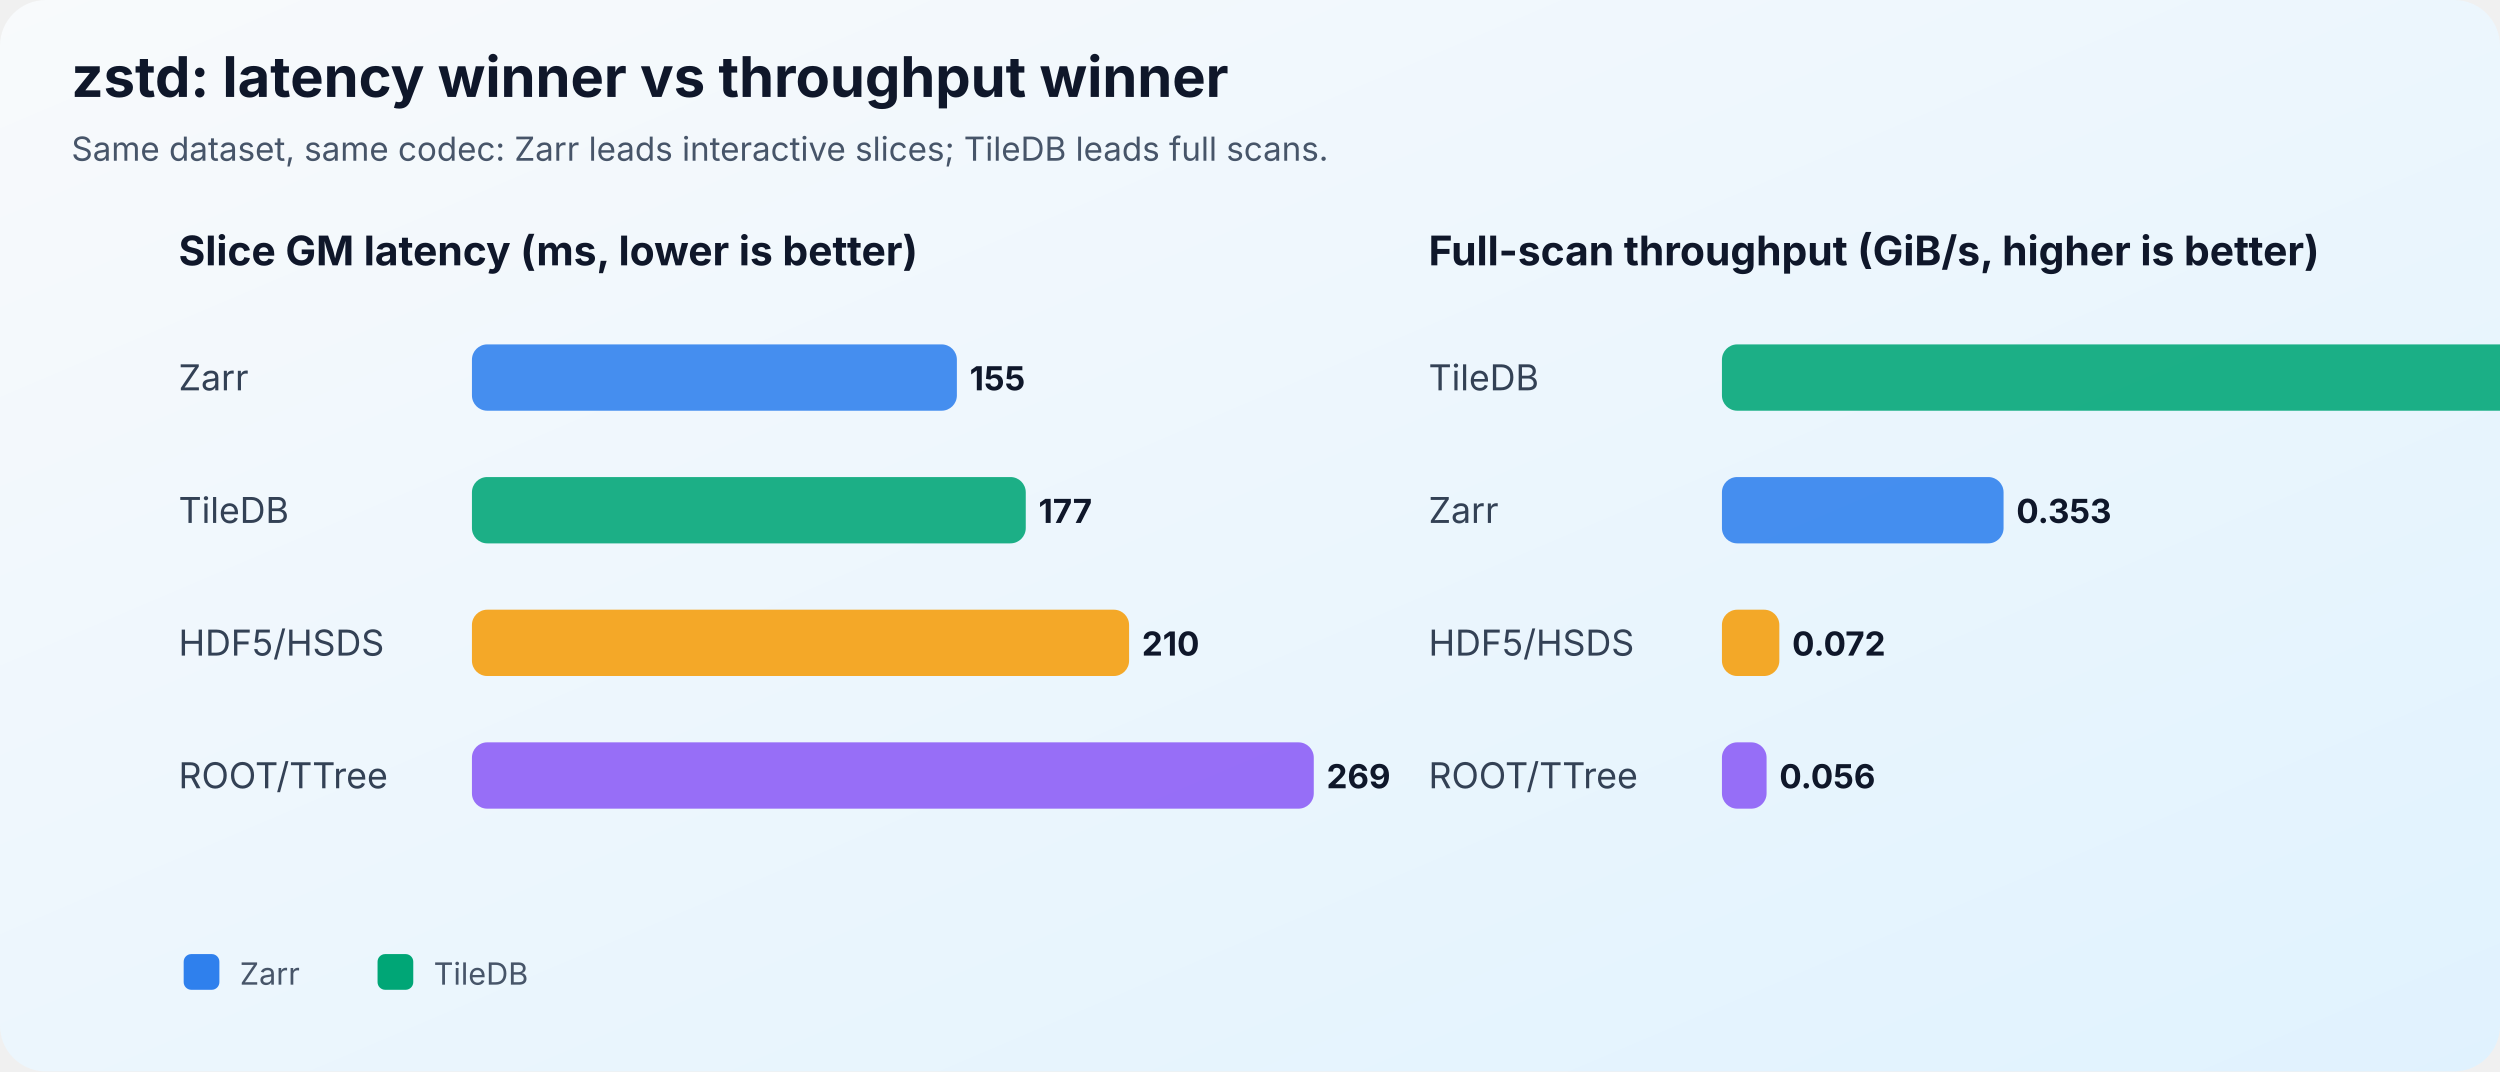
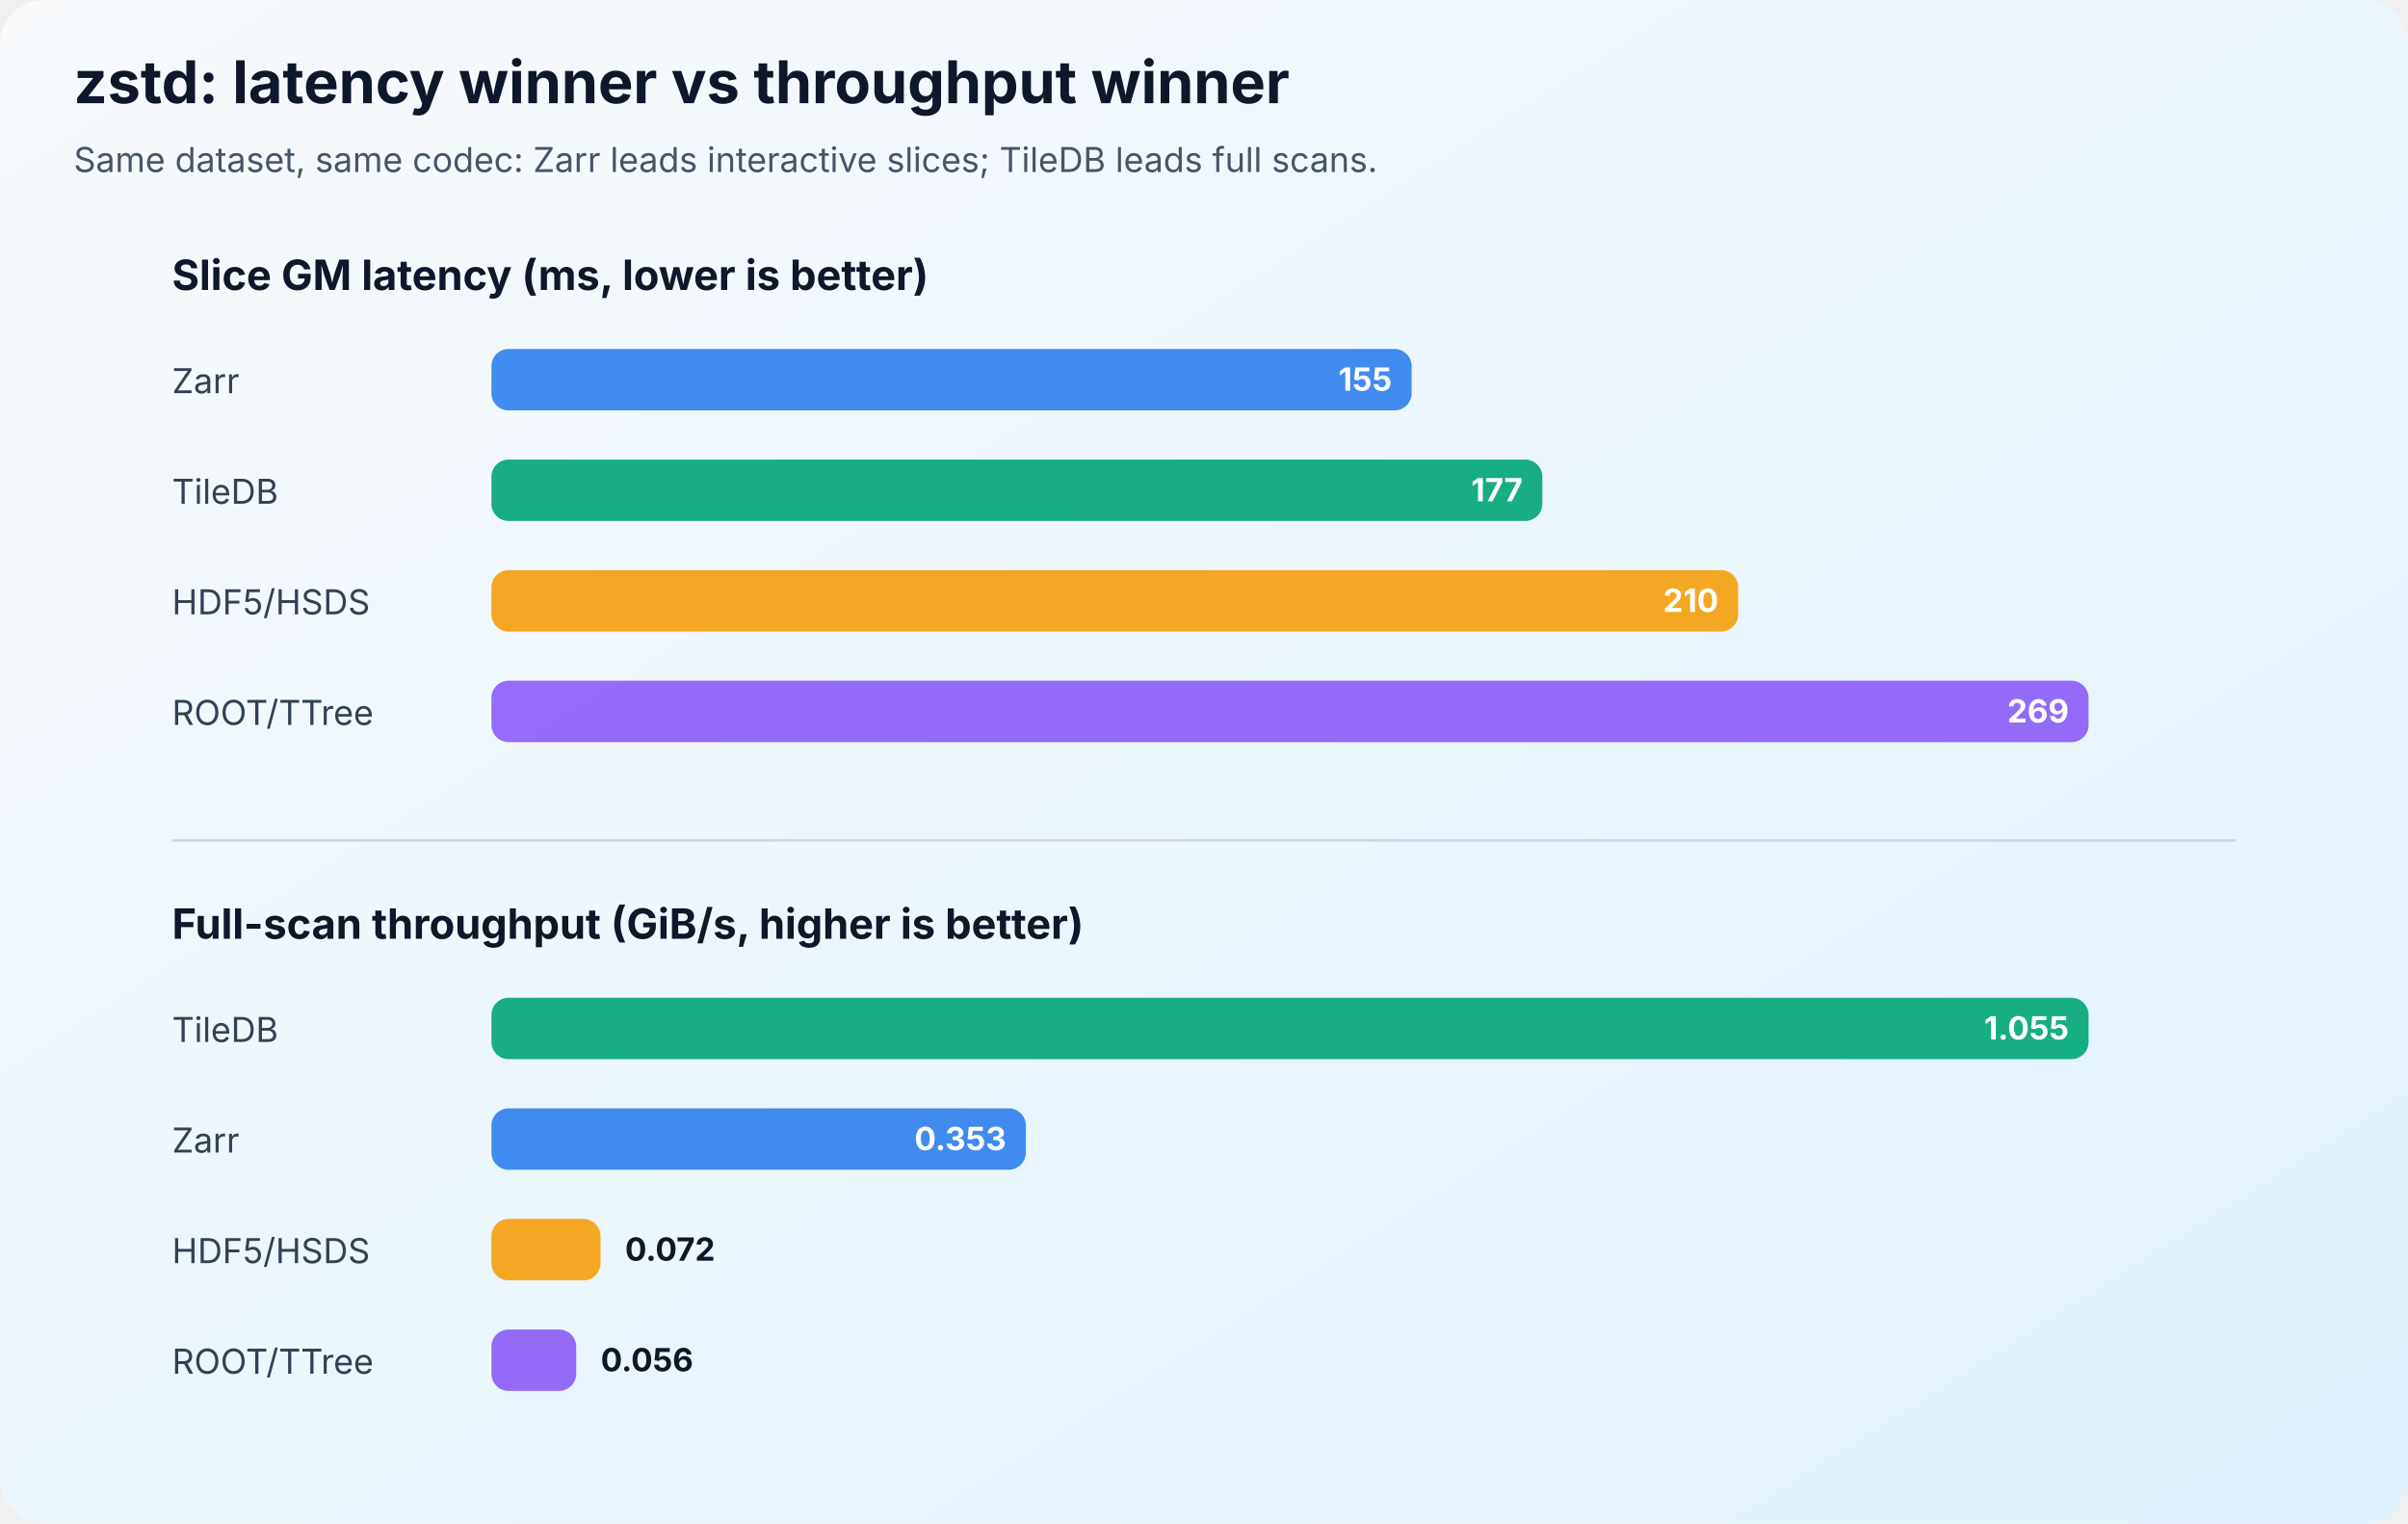
- <svg xmlns="http://www.w3.org/2000/svg" width="980" height="420" viewBox="0 0 980 420" role="img" aria-label="zstd: latency winner vs throughput winner">
+ <svg xmlns="http://www.w3.org/2000/svg" width="980" height="620" viewBox="0 0 980 620" role="img" aria-label="zstd: latency winner vs throughput winner">
  <defs>
    <linearGradient id="bg" x1="0" y1="0" x2="1" y2="1">
      <stop offset="0" stop-color="#f8fafc" />
      <stop offset="1" stop-color="#e0f2fe" />
    </linearGradient>
  </defs>
-   <rect width="980" height="420" rx="18" fill="url(#bg)" />
-   <text x="28" y="38" font-family="Inter,Arial,sans-serif" font-size="22" font-weight="700" fill="#0f172a">zstd: latency winner vs throughput winner</text>
-   <text x="28" y="63" font-family="Inter,Arial,sans-serif" font-size="13" fill="#475569">Same dataset, same codec: Zarr leads interactive slices; TileDB leads full scans.</text>
-   <text x="70" y="104" font-family="Inter,Arial,sans-serif" font-size="16" font-weight="700" fill="#0f172a">Slice GM latency (ms, lower is better)</text>
-   <text x="560" y="104" font-family="Inter,Arial,sans-serif" font-size="16" font-weight="700" fill="#0f172a">Full-scan throughput (GiB/s, higher is better)</text>
-   <text x="70" y="153" font-family="Inter,Arial,sans-serif" font-size="14" fill="#334155">Zarr</text>
-   <rect x="185" y="135" width="190.1" height="26" rx="6" fill="#2f80ed" opacity="0.88" />
-   <text x="380.1" y="153" font-family="Inter,Arial,sans-serif" font-size="13" font-weight="700" fill="#0f172a">155</text>
+   <rect width="980" height="620" rx="18" fill="url(#bg)" />
+   <text x="30" y="42" font-family="Inter,Arial,sans-serif" font-size="24" font-weight="700" fill="#0f172a">zstd: latency winner vs throughput winner</text>
+   <text x="30" y="70" font-family="Inter,Arial,sans-serif" font-size="14" fill="#475569">Same dataset, same codec: Zarr leads interactive slices; TileDB leads full scans.</text>
+   <text x="70" y="118" font-family="Inter,Arial,sans-serif" font-size="17" font-weight="700" fill="#0f172a">Slice GM latency (ms, lower is better)</text>
+   <text x="70" y="160" font-family="Inter,Arial,sans-serif" font-size="14" fill="#334155">Zarr</text>
+   <rect x="200" y="142" width="374.5" height="25" rx="7" fill="#2f80ed" opacity="0.9" />
+   <text x="566.5" y="159" text-anchor="end" font-family="Inter,Arial,sans-serif" font-size="13" font-weight="700" fill="#ffffff">155</text>
  <text x="70" y="205" font-family="Inter,Arial,sans-serif" font-size="14" fill="#334155">TileDB</text>
-   <rect x="185" y="187" width="217.1" height="26" rx="6" fill="#00a676" opacity="0.88" />
-   <text x="407.1" y="205" font-family="Inter,Arial,sans-serif" font-size="13" font-weight="700" fill="#0f172a">177</text>
-   <text x="70" y="257" font-family="Inter,Arial,sans-serif" font-size="14" fill="#334155">HDF5/HSDS</text>
-   <rect x="185" y="239" width="257.6" height="26" rx="6" fill="#f59e0b" opacity="0.88" />
-   <text x="447.6" y="257" font-family="Inter,Arial,sans-serif" font-size="13" font-weight="700" fill="#0f172a">210</text>
-   <text x="70" y="309" font-family="Inter,Arial,sans-serif" font-size="14" fill="#334155">ROOT/TTree</text>
-   <rect x="185" y="291" width="330.0" height="26" rx="6" fill="#8b5cf6" opacity="0.88" />
-   <text x="520.0" y="309" font-family="Inter,Arial,sans-serif" font-size="13" font-weight="700" fill="#0f172a">269</text>
-   <text x="560" y="153" font-family="Inter,Arial,sans-serif" font-size="14" fill="#334155">TileDB</text>
-   <rect x="675" y="135" width="330.0" height="26" rx="6" fill="#00a676" opacity="0.88" />
-   <text x="1010.0" y="153" font-family="Inter,Arial,sans-serif" font-size="13" font-weight="700" fill="#0f172a">1.055</text>
-   <text x="560" y="205" font-family="Inter,Arial,sans-serif" font-size="14" fill="#334155">Zarr</text>
-   <rect x="675" y="187" width="110.4" height="26" rx="6" fill="#2f80ed" opacity="0.88" />
-   <text x="790.4" y="205" font-family="Inter,Arial,sans-serif" font-size="13" font-weight="700" fill="#0f172a">0.353</text>
-   <text x="560" y="257" font-family="Inter,Arial,sans-serif" font-size="14" fill="#334155">HDF5/HSDS</text>
-   <rect x="675" y="239" width="22.5" height="26" rx="6" fill="#f59e0b" opacity="0.88" />
-   <text x="702.5" y="257" font-family="Inter,Arial,sans-serif" font-size="13" font-weight="700" fill="#0f172a">0.072</text>
-   <text x="560" y="309" font-family="Inter,Arial,sans-serif" font-size="14" fill="#334155">ROOT/TTree</text>
-   <rect x="675" y="291" width="17.5" height="26" rx="6" fill="#8b5cf6" opacity="0.88" />
-   <text x="697.5" y="309" font-family="Inter,Arial,sans-serif" font-size="13" font-weight="700" fill="#0f172a">0.056</text>
-   <rect x="72" y="374" width="14" height="14" rx="3" fill="#2f80ed" />
-   <text x="94" y="386" font-family="Inter,Arial,sans-serif" font-size="12" fill="#475569">Zarr</text>
-   <rect x="148" y="374" width="14" height="14" rx="3" fill="#00a676" />
-   <text x="170" y="386" font-family="Inter,Arial,sans-serif" font-size="12" fill="#475569">TileDB</text>
+   <rect x="200" y="187" width="427.7" height="25" rx="7" fill="#00a676" opacity="0.9" />
+   <text x="619.7" y="204" text-anchor="end" font-family="Inter,Arial,sans-serif" font-size="13" font-weight="700" fill="#ffffff">177</text>
+   <text x="70" y="250" font-family="Inter,Arial,sans-serif" font-size="14" fill="#334155">HDF5/HSDS</text>
+   <rect x="200" y="232" width="507.4" height="25" rx="7" fill="#f59e0b" opacity="0.9" />
+   <text x="699.4" y="249" text-anchor="end" font-family="Inter,Arial,sans-serif" font-size="13" font-weight="700" fill="#ffffff">210</text>
+   <text x="70" y="295" font-family="Inter,Arial,sans-serif" font-size="14" fill="#334155">ROOT/TTree</text>
+   <rect x="200" y="277" width="650.0" height="25" rx="7" fill="#8b5cf6" opacity="0.9" />
+   <text x="842.0" y="294" text-anchor="end" font-family="Inter,Arial,sans-serif" font-size="13" font-weight="700" fill="#ffffff">269</text>
+   <line x1="70" y1="342" x2="910" y2="342" stroke="#cbd5e1" stroke-width="1" />
+   <text x="70" y="382" font-family="Inter,Arial,sans-serif" font-size="17" font-weight="700" fill="#0f172a">Full-scan throughput (GiB/s, higher is better)</text>
+   <text x="70" y="424" font-family="Inter,Arial,sans-serif" font-size="14" fill="#334155">TileDB</text>
+   <rect x="200" y="406" width="650.0" height="25" rx="7" fill="#00a676" opacity="0.9" />
+   <text x="842.0" y="423" text-anchor="end" font-family="Inter,Arial,sans-serif" font-size="13" font-weight="700" fill="#ffffff">1.055</text>
+   <text x="70" y="469" font-family="Inter,Arial,sans-serif" font-size="14" fill="#334155">Zarr</text>
+   <rect x="200" y="451" width="217.5" height="25" rx="7" fill="#2f80ed" opacity="0.9" />
+   <text x="409.5" y="468" text-anchor="end" font-family="Inter,Arial,sans-serif" font-size="13" font-weight="700" fill="#ffffff">0.353</text>
+   <text x="70" y="514" font-family="Inter,Arial,sans-serif" font-size="14" fill="#334155">HDF5/HSDS</text>
+   <rect x="200" y="496" width="44.4" height="25" rx="7" fill="#f59e0b" opacity="0.9" />
+   <text x="254.4" y="513" font-family="Inter,Arial,sans-serif" font-size="13" font-weight="700" fill="#0f172a">0.072</text>
+   <text x="70" y="559" font-family="Inter,Arial,sans-serif" font-size="14" fill="#334155">ROOT/TTree</text>
+   <rect x="200" y="541" width="34.5" height="25" rx="7" fill="#8b5cf6" opacity="0.9" />
+   <text x="244.5" y="558" font-family="Inter,Arial,sans-serif" font-size="13" font-weight="700" fill="#0f172a">0.056</text>
</svg>
